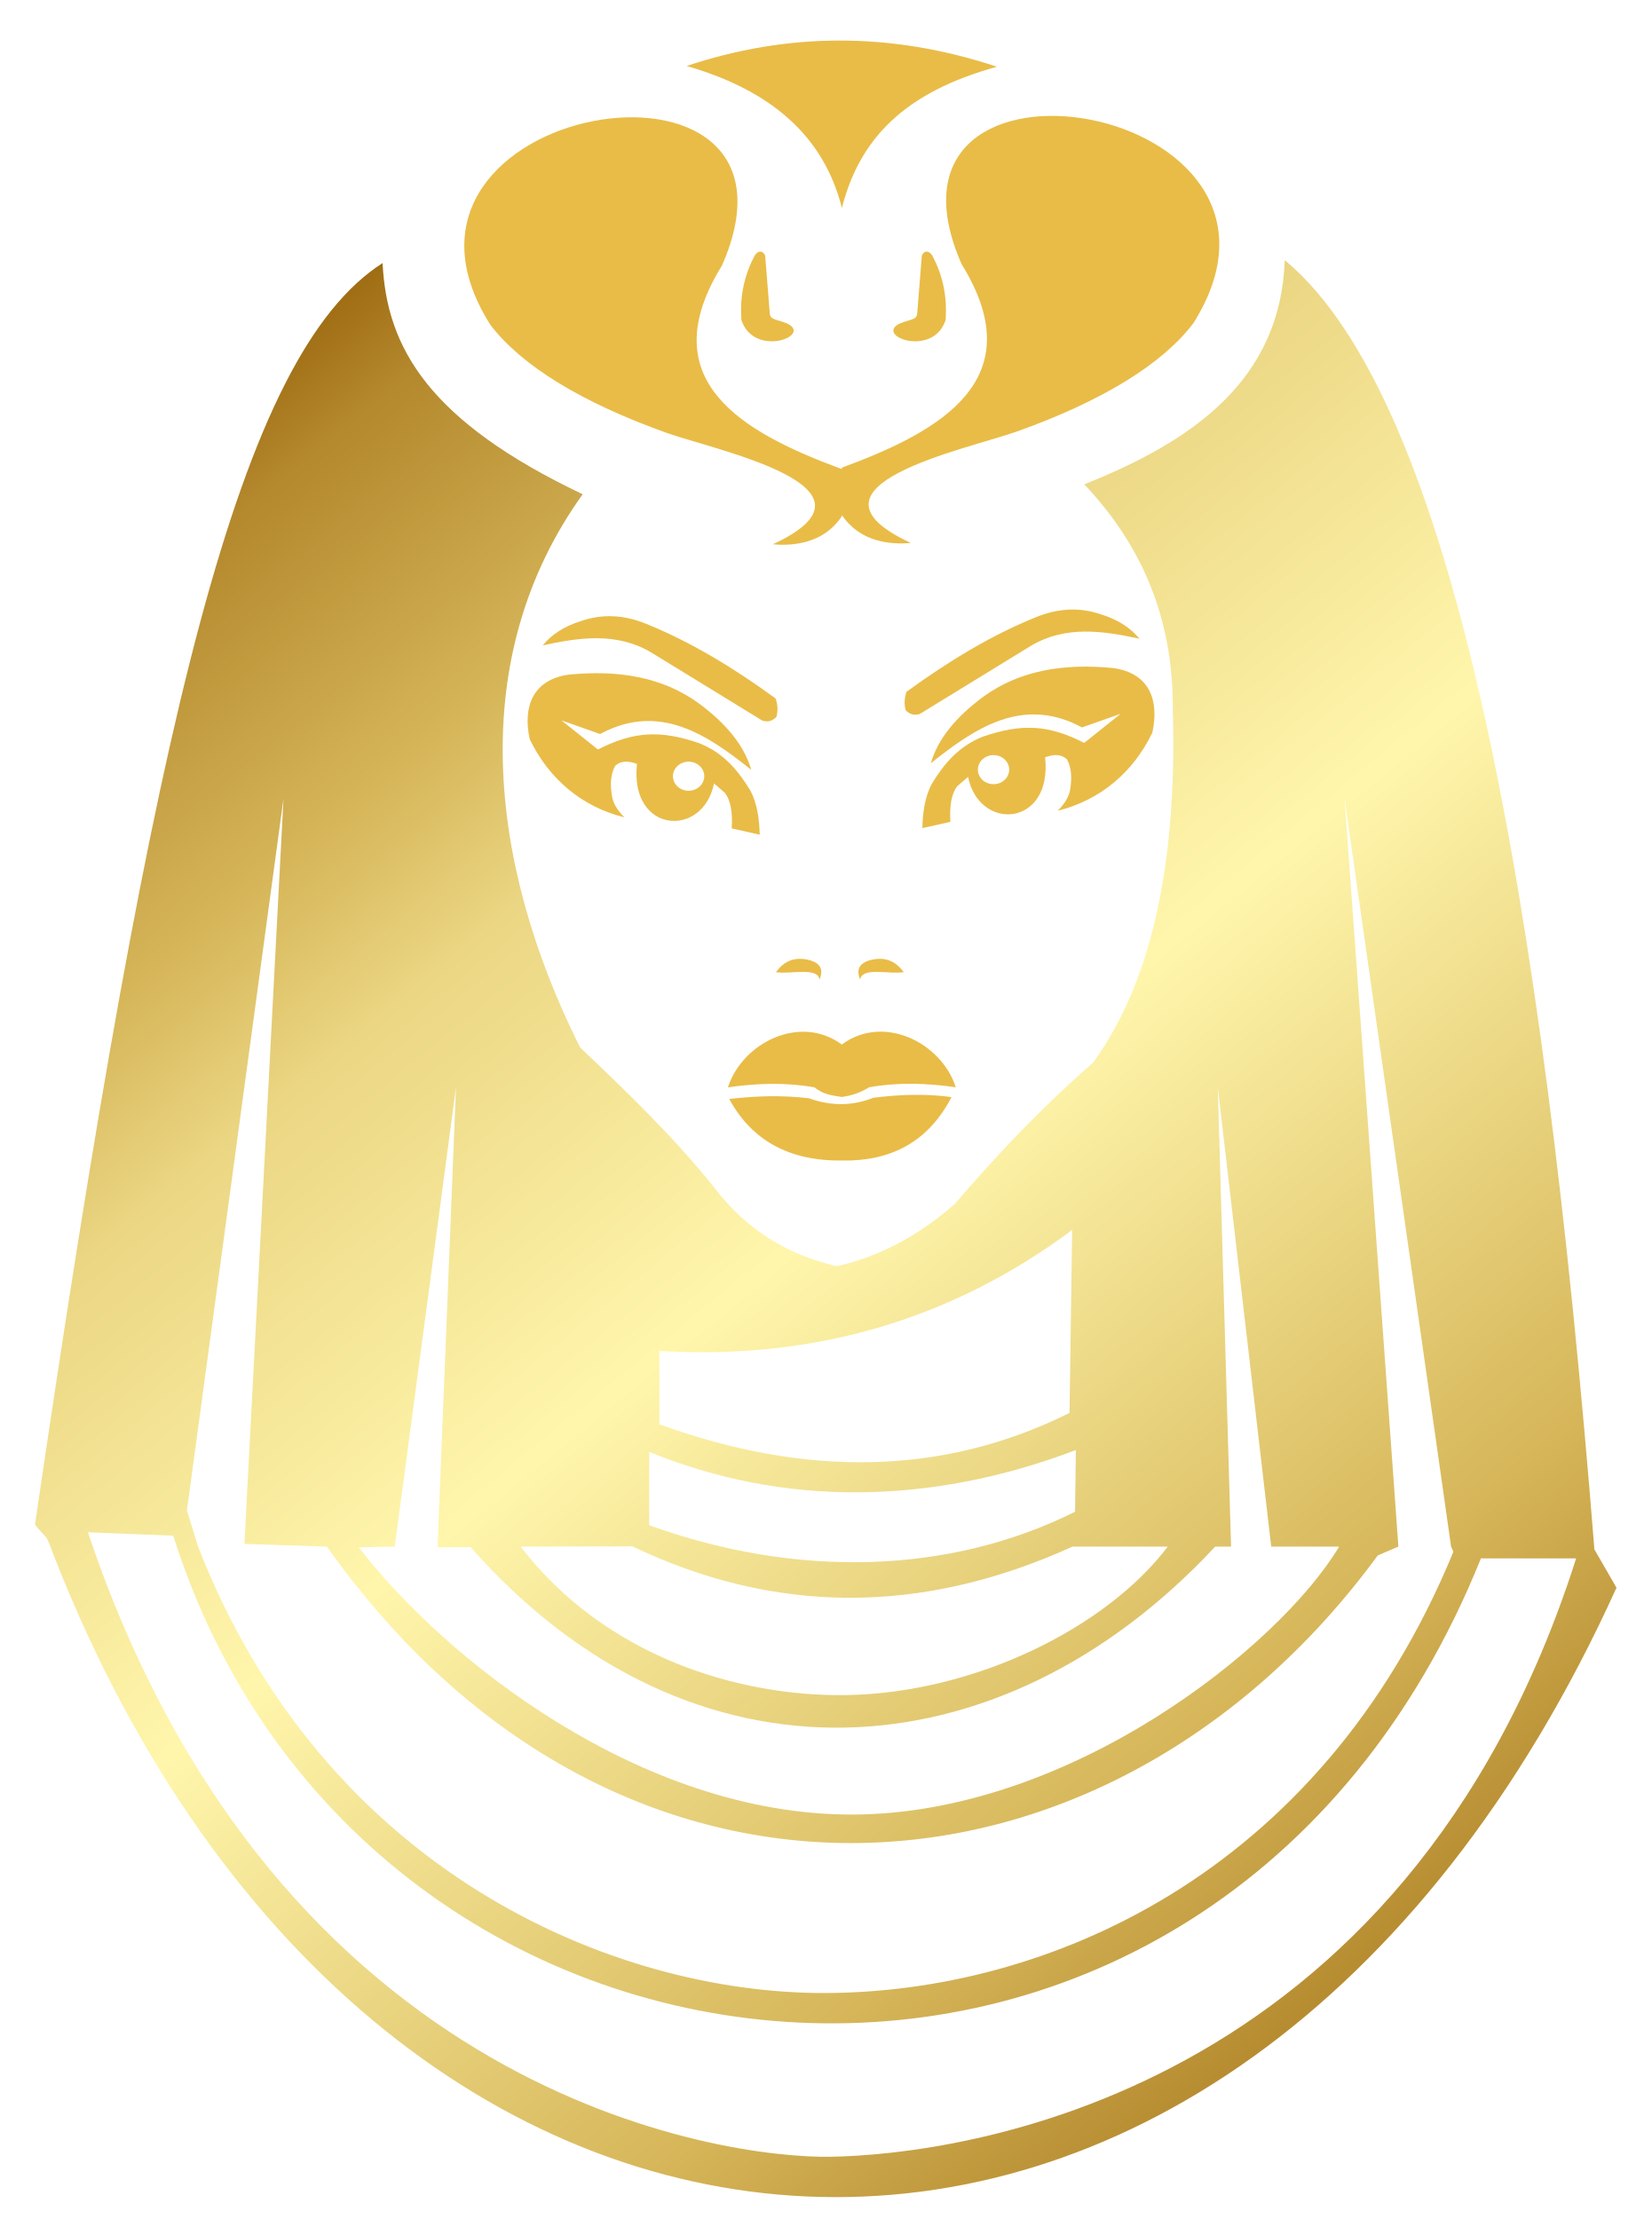
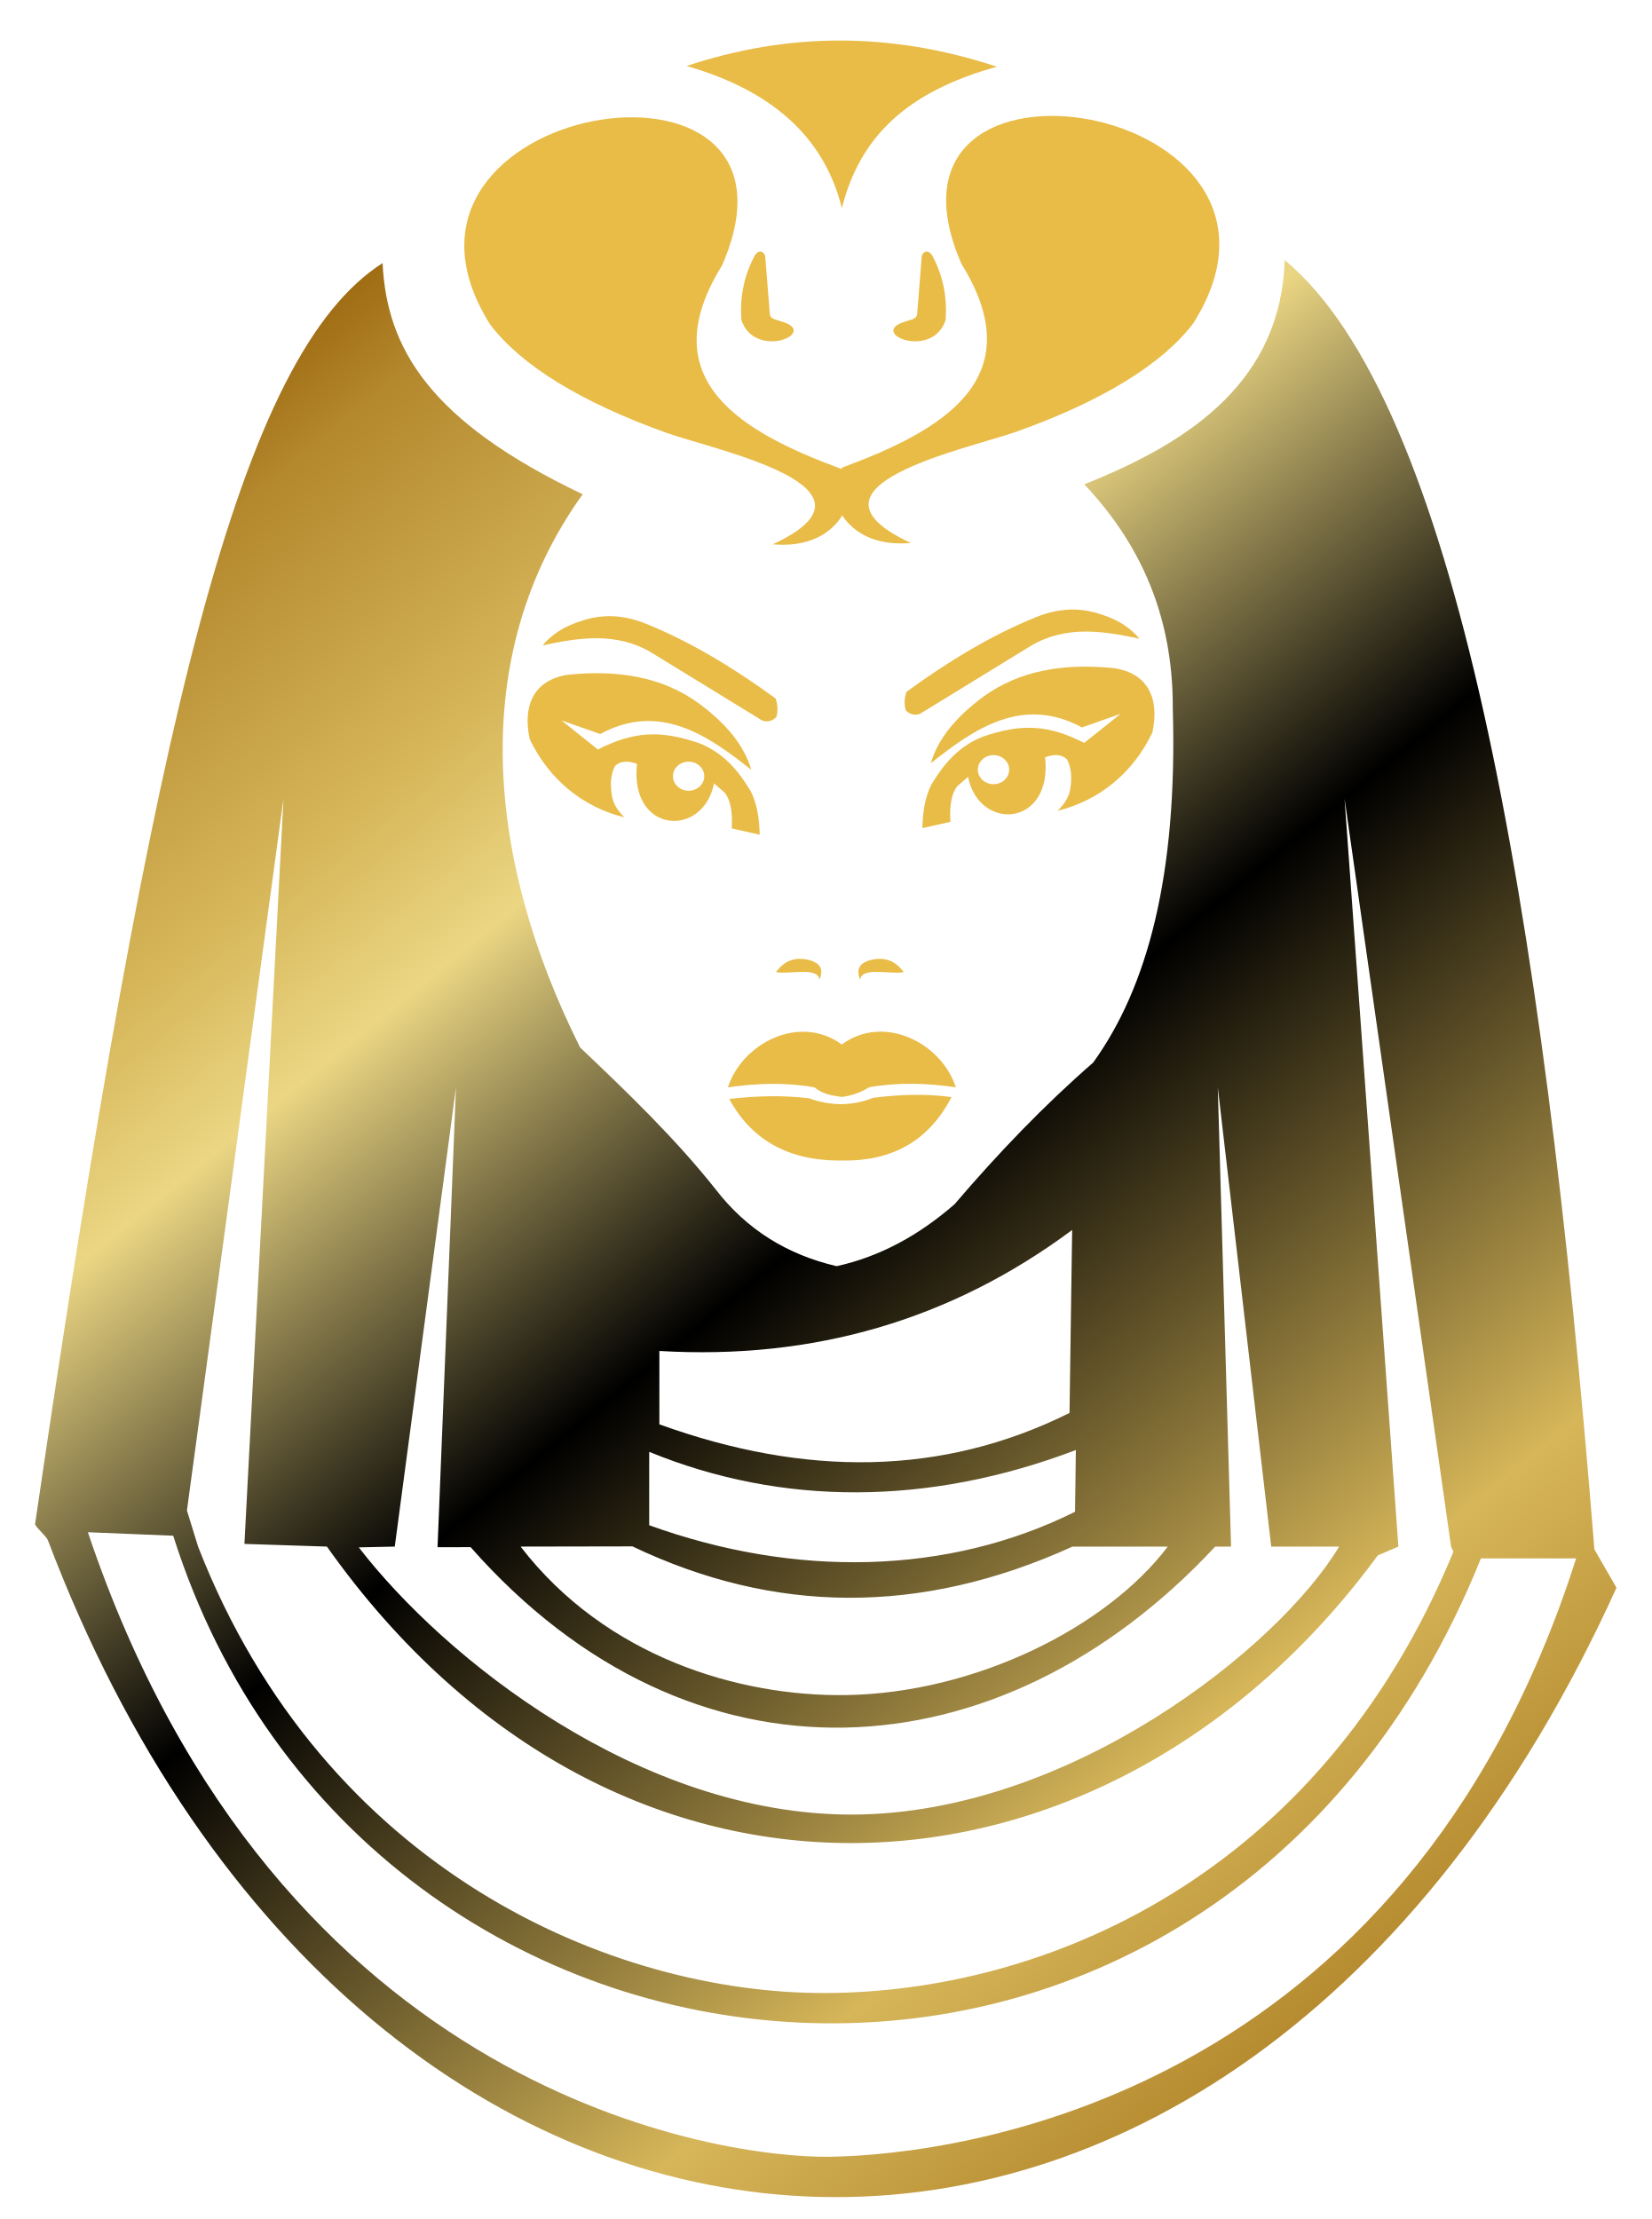
<svg xmlns="http://www.w3.org/2000/svg" width="32" height="43" viewBox="0 0 32 43" fill="none">
  <path fill-rule="evenodd" clip-rule="evenodd" d="M0.679 29.538C2.985 13.778 4.651 6.865 7.413 5.098C7.492 6.749 8.321 8.165 11.29 9.578C9.035 12.717 9.436 16.691 11.24 20.298C12.163 21.175 13.081 22.057 13.868 23.049C14.466 23.825 15.252 24.313 16.211 24.536C17.059 24.349 17.814 23.93 18.496 23.335C19.346 22.34 20.235 21.414 21.181 20.591C22.228 19.139 22.819 16.974 22.724 13.73C22.73 12.177 22.26 10.71 21.009 9.385C23.151 8.533 24.812 7.343 24.894 5.041C28.184 7.775 29.889 17.377 30.893 30.024L31.321 30.767C23.846 47.256 7.06 46.04 0.929 29.849C0.898 29.768 0.714 29.618 0.679 29.538ZM30.539 30.199L28.695 30.198C23.518 43.043 7.067 41.488 3.356 29.759L1.703 29.692C5.379 40.638 14.015 41.829 16.09 41.794C18.576 41.753 27.207 40.66 30.539 30.199ZM28.161 30.07L28.116 29.97L26.052 15.474L27.095 29.97L26.695 30.142C21.474 37.265 11.976 37.934 6.334 29.97L4.736 29.918L5.493 15.474L3.622 29.27L3.838 29.97C6.286 36.257 11.871 38.633 15.99 38.621C20.204 38.61 25.557 36.401 28.161 30.07ZM25.947 29.97H24.631L23.596 21.071L23.853 29.97H23.546C19.367 34.462 13.388 34.828 9.119 29.981L8.478 29.982L8.835 21.071L7.649 29.97L6.952 29.985C8.6 32.127 12.399 35.174 16.519 35.163C20.732 35.151 24.786 31.913 25.947 29.97ZM22.627 29.97L20.782 29.97C17.823 31.316 14.985 31.27 12.254 29.966L10.087 29.97C11.735 32.112 14.329 32.882 16.405 32.847C18.891 32.806 21.437 31.542 22.627 29.97ZM12.579 28.134C15.151 29.189 17.996 29.183 20.846 28.099L20.83 29.295C18.367 30.523 15.405 30.577 12.579 29.556V28.134ZM12.776 26.179C15.755 26.356 18.424 25.583 20.774 23.835L20.723 27.38C18.259 28.607 15.601 28.622 12.776 27.601V26.179Z" fill="url(#paint0_linear_41_321)" />
  <path fill-rule="evenodd" clip-rule="evenodd" d="M16.312 4.03C15.965 2.644 14.946 1.75 13.304 1.279C15.235 0.634 17.235 0.604 19.317 1.293C17.533 1.787 16.66 2.676 16.312 4.03Z" fill="#E9BC47" />
  <path fill-rule="evenodd" clip-rule="evenodd" d="M9.497 6.288C6.79 1.985 16.039 0.46 13.99 5.144C12.604 7.38 14.394 8.384 16.311 9.09V9.063C18.228 8.357 20.018 7.354 18.631 5.117C16.583 0.433 25.832 1.958 23.124 6.261C22.53 7.049 21.362 7.772 19.697 8.364C18.753 8.701 15.268 9.415 17.647 10.521C17.272 10.556 16.667 10.514 16.311 9.978V10.004C15.955 10.541 15.35 10.582 14.975 10.547C17.354 9.442 13.869 8.727 12.925 8.391C11.26 7.798 10.092 7.076 9.497 6.288Z" fill="#E9BC47" />
  <path fill-rule="evenodd" clip-rule="evenodd" d="M15.248 6.267C15.024 6.178 14.929 6.201 14.915 6.074L14.826 4.955C14.785 4.853 14.693 4.845 14.623 4.952C14.43 5.315 14.33 5.725 14.366 6.203C14.613 6.943 15.76 6.504 15.248 6.267Z" fill="#E9BC47" />
  <path fill-rule="evenodd" clip-rule="evenodd" d="M17.44 6.267C17.663 6.178 17.758 6.201 17.772 6.074L17.861 4.955C17.902 4.853 17.995 4.845 18.064 4.952C18.258 5.315 18.357 5.725 18.322 6.203C18.075 6.943 16.928 6.504 17.44 6.267Z" fill="#E9BC47" />
  <path fill-rule="evenodd" clip-rule="evenodd" d="M11.258 12.035C10.926 12.137 10.686 12.299 10.515 12.506C11.213 12.356 11.943 12.241 12.622 12.646L14.771 13.964C14.876 13.998 14.966 13.973 15.043 13.893C15.079 13.768 15.068 13.65 15.028 13.535C14.213 12.94 13.383 12.439 12.529 12.092C12.076 11.905 11.654 11.897 11.258 12.035Z" fill="#E9BC47" />
  <path fill-rule="evenodd" clip-rule="evenodd" d="M11.585 14.524L10.878 13.959L11.628 14.224C12.78 13.601 13.714 14.248 14.556 14.917C14.419 14.438 14.06 14.014 13.542 13.631C12.835 13.115 11.975 12.979 11.021 13.073C10.332 13.169 10.124 13.684 10.264 14.324C10.633 15.094 11.279 15.637 12.1 15.839C11.954 15.696 11.878 15.558 11.857 15.424C11.816 15.181 11.838 14.986 11.921 14.838C12.04 14.733 12.186 14.746 12.342 14.803C12.195 16.154 13.621 16.25 13.835 15.181L14.049 15.367C14.152 15.507 14.198 15.732 14.178 16.053L14.72 16.175C14.713 15.871 14.673 15.58 14.542 15.324C14.309 14.941 14.03 14.594 13.549 14.402C12.792 14.142 12.275 14.172 11.585 14.524ZM13.342 14.76C13.51 14.76 13.646 14.886 13.646 15.042C13.646 15.197 13.51 15.323 13.342 15.323C13.174 15.323 13.039 15.197 13.039 15.042C13.039 14.886 13.174 14.76 13.342 14.76Z" fill="#E9BC47" />
  <path fill-rule="evenodd" clip-rule="evenodd" d="M15.782 21.071C15.228 20.972 14.667 20.989 14.104 21.071C14.386 20.2 15.509 19.646 16.312 20.242V20.24C17.115 19.645 18.237 20.198 18.52 21.069C17.956 20.988 17.396 20.97 16.842 21.069C16.667 21.175 16.507 21.23 16.312 21.257C16.117 21.23 15.938 21.202 15.782 21.071Z" fill="#E9BC47" />
  <path fill-rule="evenodd" clip-rule="evenodd" d="M16.312 22.489C15.274 22.5 14.559 22.086 14.13 21.296C14.654 21.235 15.171 21.221 15.676 21.283C16.1 21.435 16.515 21.435 16.919 21.273C17.433 21.209 17.941 21.19 18.436 21.26C17.992 22.119 17.271 22.507 16.312 22.489Z" fill="#E9BC47" />
  <path fill-rule="evenodd" clip-rule="evenodd" d="M15.88 18.981C15.837 18.73 15.316 18.886 15.034 18.838C15.186 18.636 15.388 18.519 15.712 18.613C15.886 18.67 15.963 18.781 15.88 18.981Z" fill="#E9BC47" />
  <path fill-rule="evenodd" clip-rule="evenodd" d="M16.666 18.981C16.709 18.73 17.23 18.886 17.512 18.838C17.36 18.636 17.158 18.519 16.834 18.613C16.66 18.67 16.583 18.781 16.666 18.981Z" fill="#E9BC47" />
  <path fill-rule="evenodd" clip-rule="evenodd" d="M21.335 11.906C21.667 12.008 21.907 12.17 22.078 12.377C21.38 12.227 20.649 12.112 19.971 12.517L17.822 13.835C17.717 13.869 17.626 13.844 17.55 13.764C17.514 13.639 17.525 13.521 17.564 13.406C18.38 12.811 19.21 12.31 20.064 11.963C20.517 11.777 20.939 11.768 21.335 11.906Z" fill="#E9BC47" />
  <path fill-rule="evenodd" clip-rule="evenodd" d="M21.007 14.396L21.714 13.832L20.964 14.096C19.812 13.474 18.878 14.12 18.036 14.79C18.173 14.311 18.532 13.887 19.05 13.503C19.757 12.988 20.617 12.851 21.571 12.946C22.261 13.042 22.468 13.556 22.328 14.196C21.959 14.967 21.313 15.509 20.493 15.711C20.638 15.568 20.714 15.431 20.736 15.297C20.776 15.054 20.755 14.859 20.671 14.711C20.553 14.606 20.407 14.618 20.25 14.675C20.397 16.026 18.971 16.122 18.757 15.054L18.543 15.24C18.44 15.38 18.394 15.605 18.415 15.926L17.872 16.047C17.879 15.744 17.919 15.453 18.05 15.197C18.283 14.814 18.562 14.467 19.043 14.275C19.8 14.015 20.317 14.044 21.007 14.396ZM19.25 14.633C19.083 14.633 18.947 14.759 18.947 14.914C18.947 15.07 19.083 15.196 19.25 15.196C19.418 15.196 19.554 15.07 19.554 14.914C19.554 14.759 19.418 14.633 19.25 14.633Z" fill="#E9BC47" />
  <defs>
    <linearGradient id="paint0_linear_41_321" x1="31.321" y1="42.576" x2="0.652" y2="5.062" gradientUnits="userSpaceOnUse">
      <stop stop-color="#CA9000" />
      <stop offset="0.02" stop-color="#BB7F00" />
      <stop offset="0.039" stop-color="#AC6E00" />
      <stop offset="0.051" stop-color="#915900" />
      <stop offset="0.122" stop-color="#B3872C" />
      <stop offset="0.251" stop-color="#D6B659" />
-       <stop offset="0.502" stop-color="#FFF6AC" />
+       <stop offset="0.502" stop-color="$colorWhite6AC" />
      <stop offset="0.678" stop-color="#EBD683" />
      <stop offset="0.749" stop-color="#D6B659" />
      <stop offset="0.871" stop-color="#B4882D" />
      <stop offset="0.941" stop-color="#915900" />
      <stop offset="0.949" stop-color="#AC6E00" />
      <stop offset="1" stop-color="#CA9000" />
    </linearGradient>
  </defs>
</svg>
